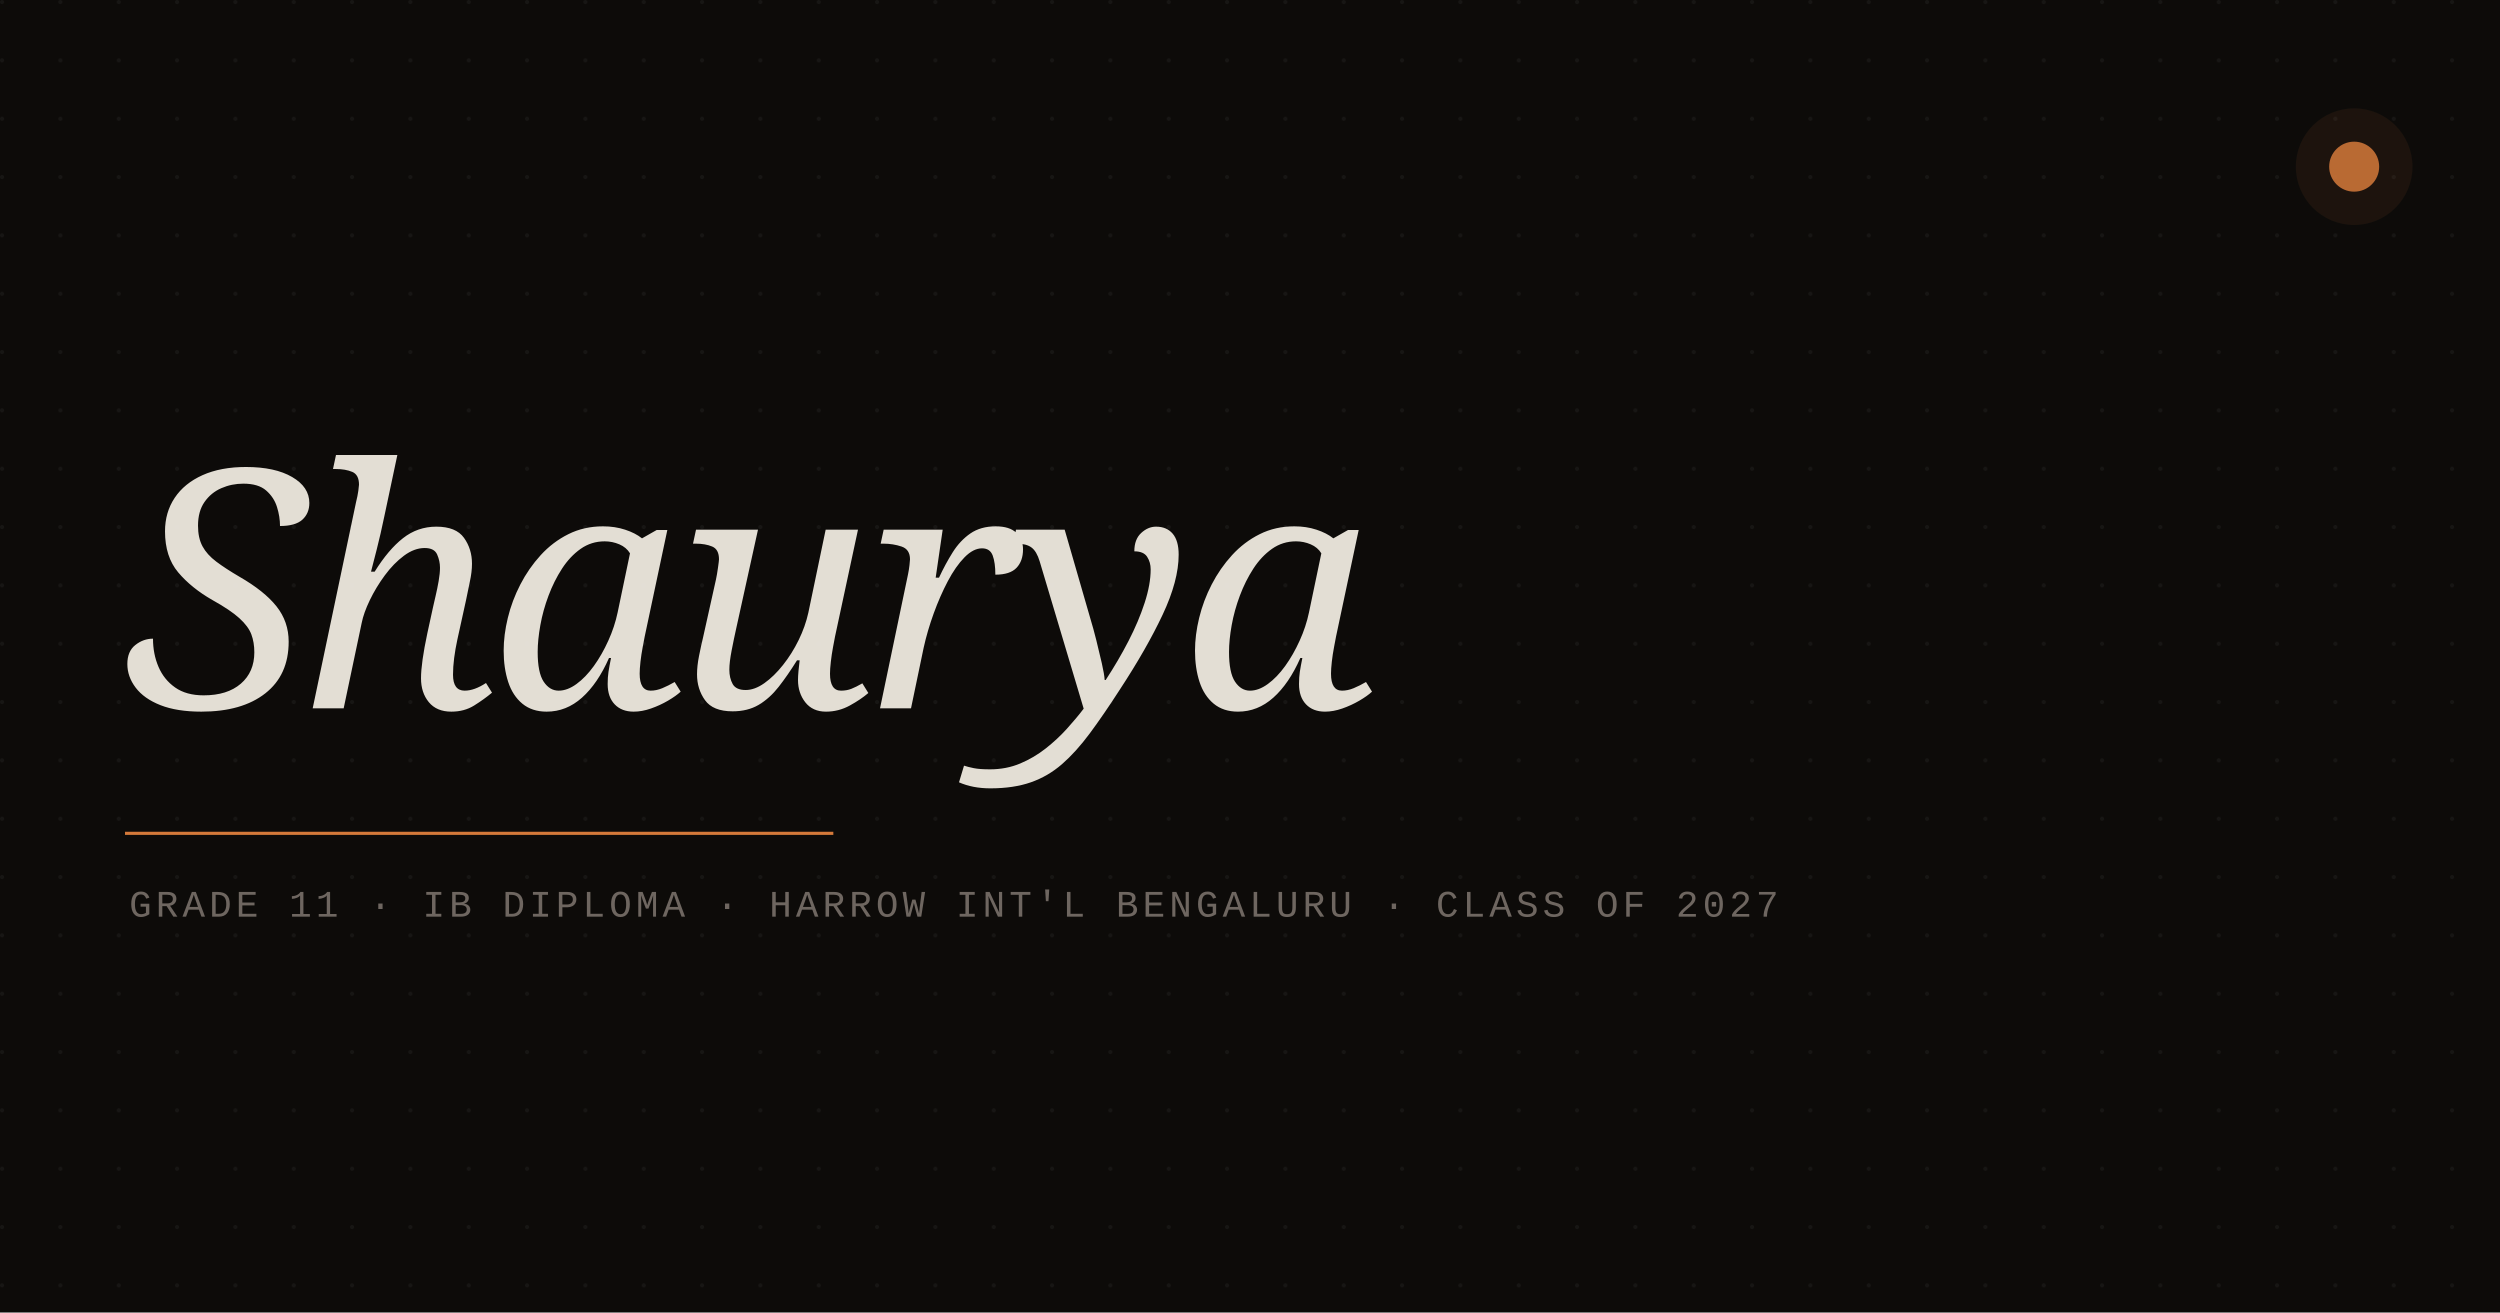
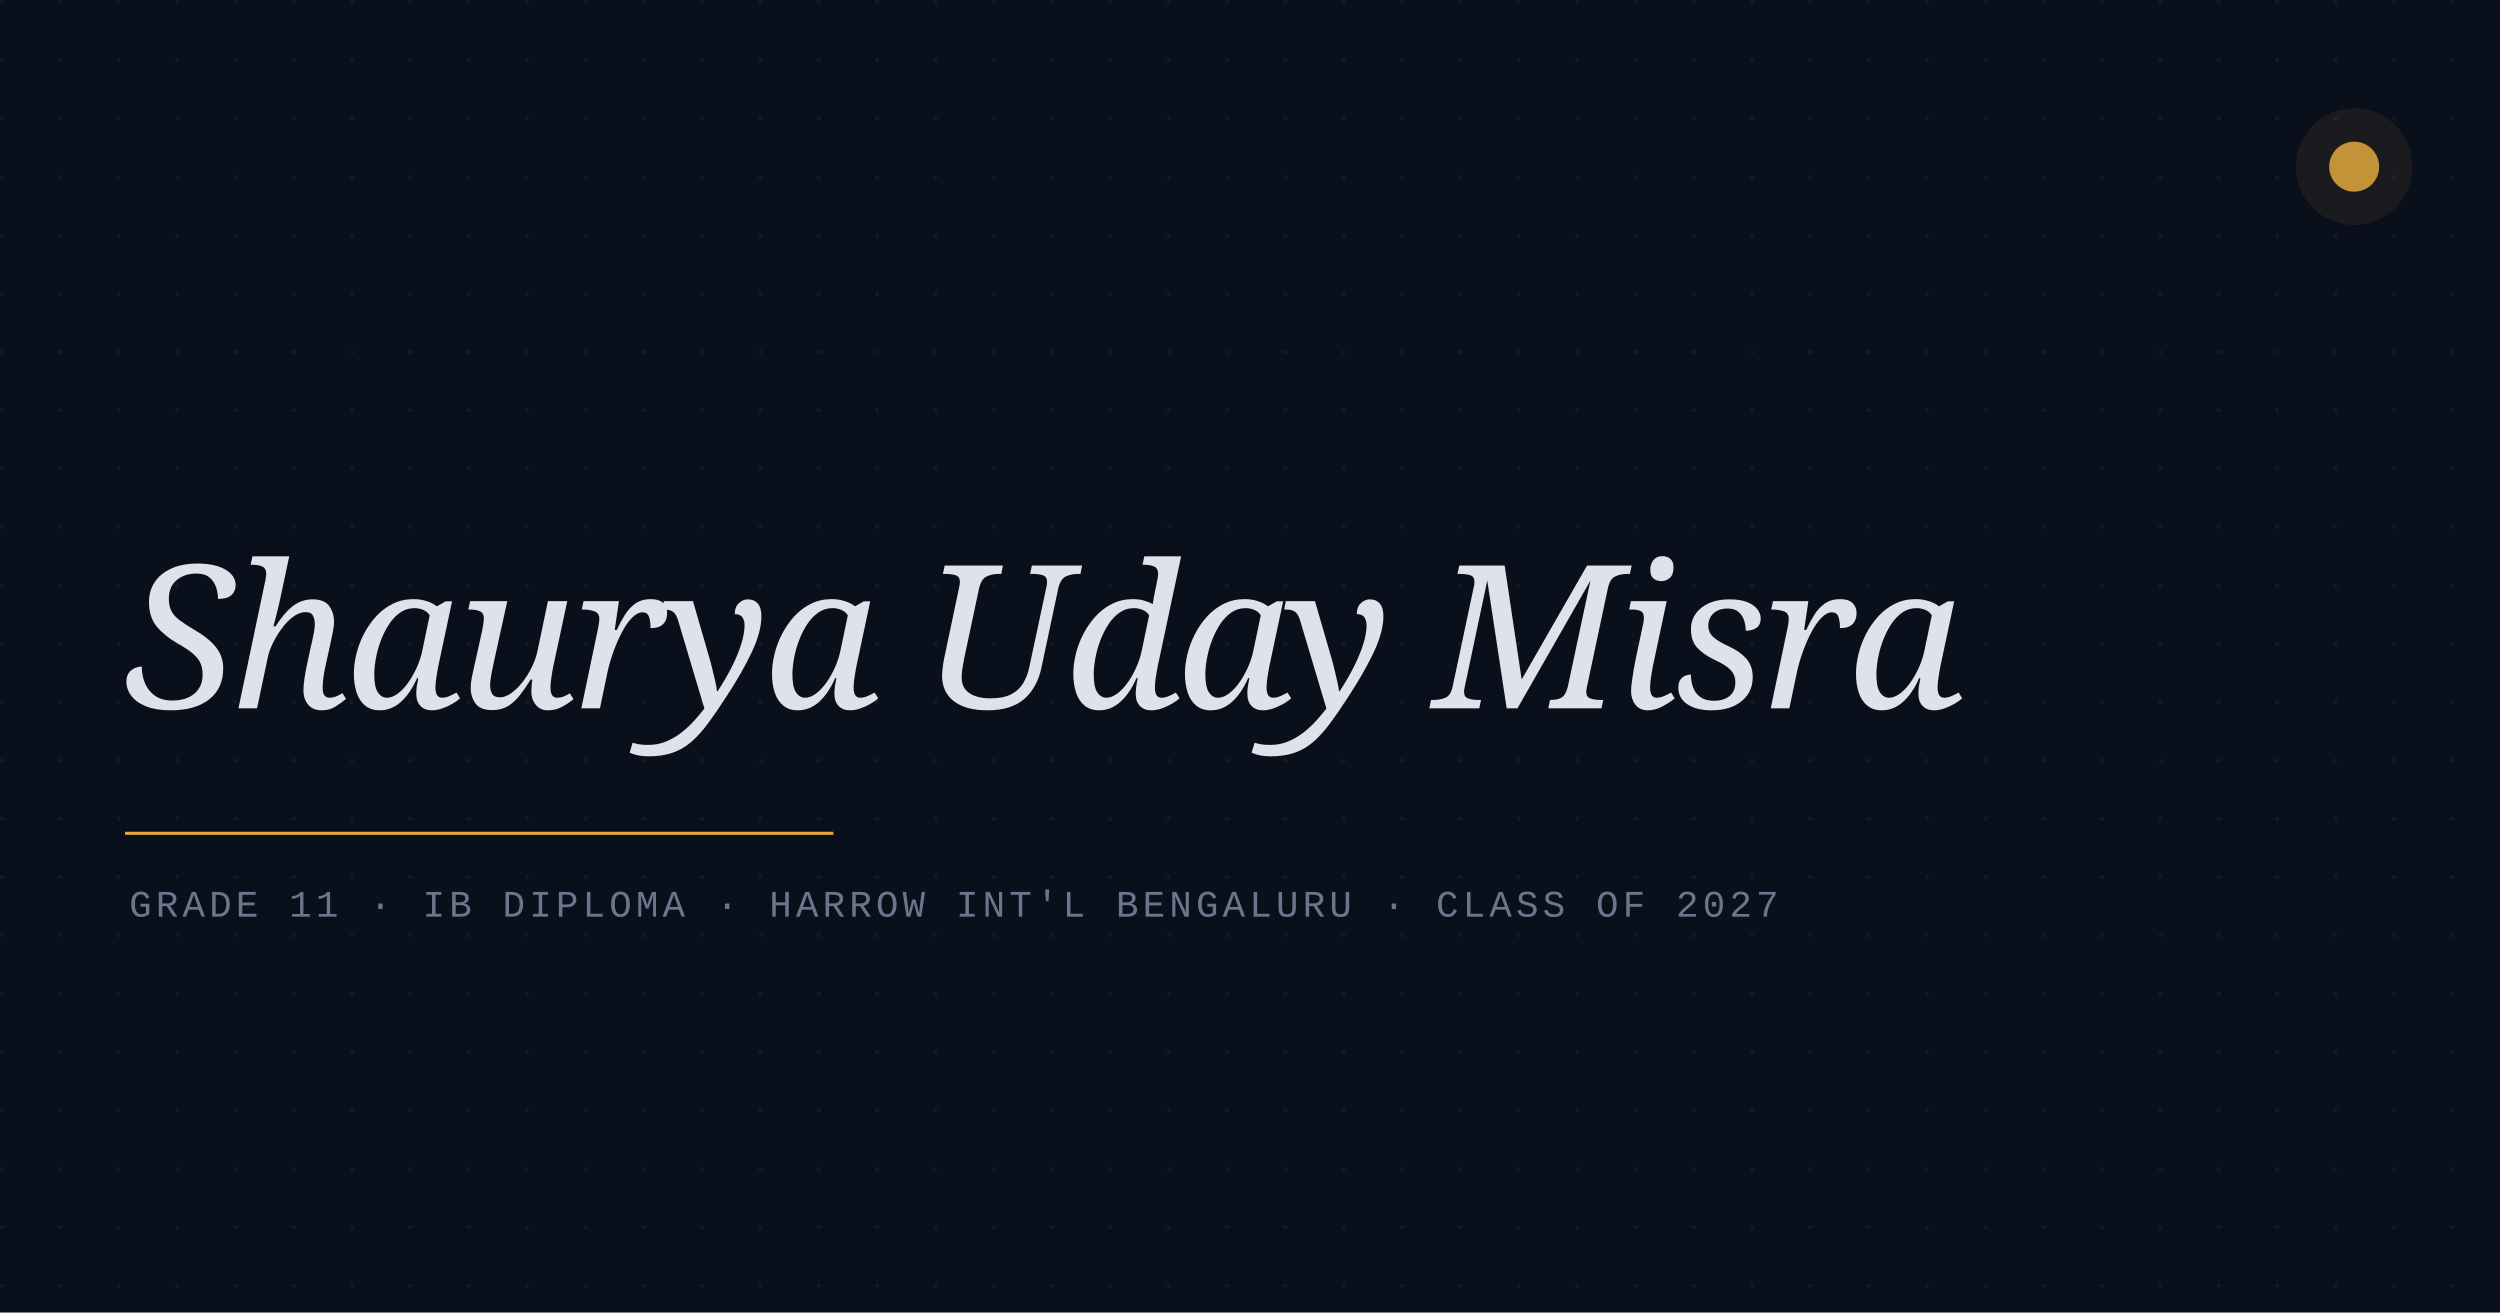
<svg xmlns="http://www.w3.org/2000/svg" viewBox="0 0 1200 630" fill="none">
-   <rect width="1200" height="630" fill="#0D0B09" />
+   <rect width="1200" height="630" fill="#0A0F1C" />
  <defs>
    <pattern id="dots" x="0" y="0" width="28" height="28" patternUnits="userSpaceOnUse">
      <circle cx="1" cy="1" r="1" fill="white" opacity="0.045" />
    </pattern>
  </defs>
  <rect width="1200" height="630" fill="url(#dots)" />
-   <line x1="60" y1="400" x2="400" y2="400" stroke="#D4793A" stroke-width="1.5" />
-   <text x="60" y="340" font-family="Georgia, serif" font-style="italic" font-size="160" font-weight="300" fill="#EDE8DE" letter-spacing="-4" opacity="0.95">Shaurya</text>
-   <text x="62" y="440" font-family="'Courier New', monospace" font-size="18" fill="#6E6660" letter-spacing="2">GRADE 11 · IB DIPLOMA · HARROW INT'L BENGALURU · CLASS OF 2027</text>
-   <circle cx="1130" cy="80" r="12" fill="#D4793A" opacity="0.85" />
-   <circle cx="1130" cy="80" r="28" fill="#D4793A" opacity="0.08" />
+   <line x1="60" y1="400" x2="400" y2="400" stroke="#E0A83C" stroke-width="1.5" />
+   <text x="60" y="340" font-family="Georgia, serif" font-style="italic" font-size="96" font-weight="300" fill="#E9ECF3" letter-spacing="-2" opacity="0.95">Shaurya Uday Misra</text>
+   <text x="62" y="440" font-family="'Courier New', monospace" font-size="18" fill="#6B768C" letter-spacing="2">GRADE 11 · IB DIPLOMA · HARROW INT'L BENGALURU · CLASS OF 2027</text>
+   <circle cx="1130" cy="80" r="12" fill="#E0A83C" opacity="0.85" />
+   <circle cx="1130" cy="80" r="28" fill="#E0A83C" opacity="0.08" />
</svg>
